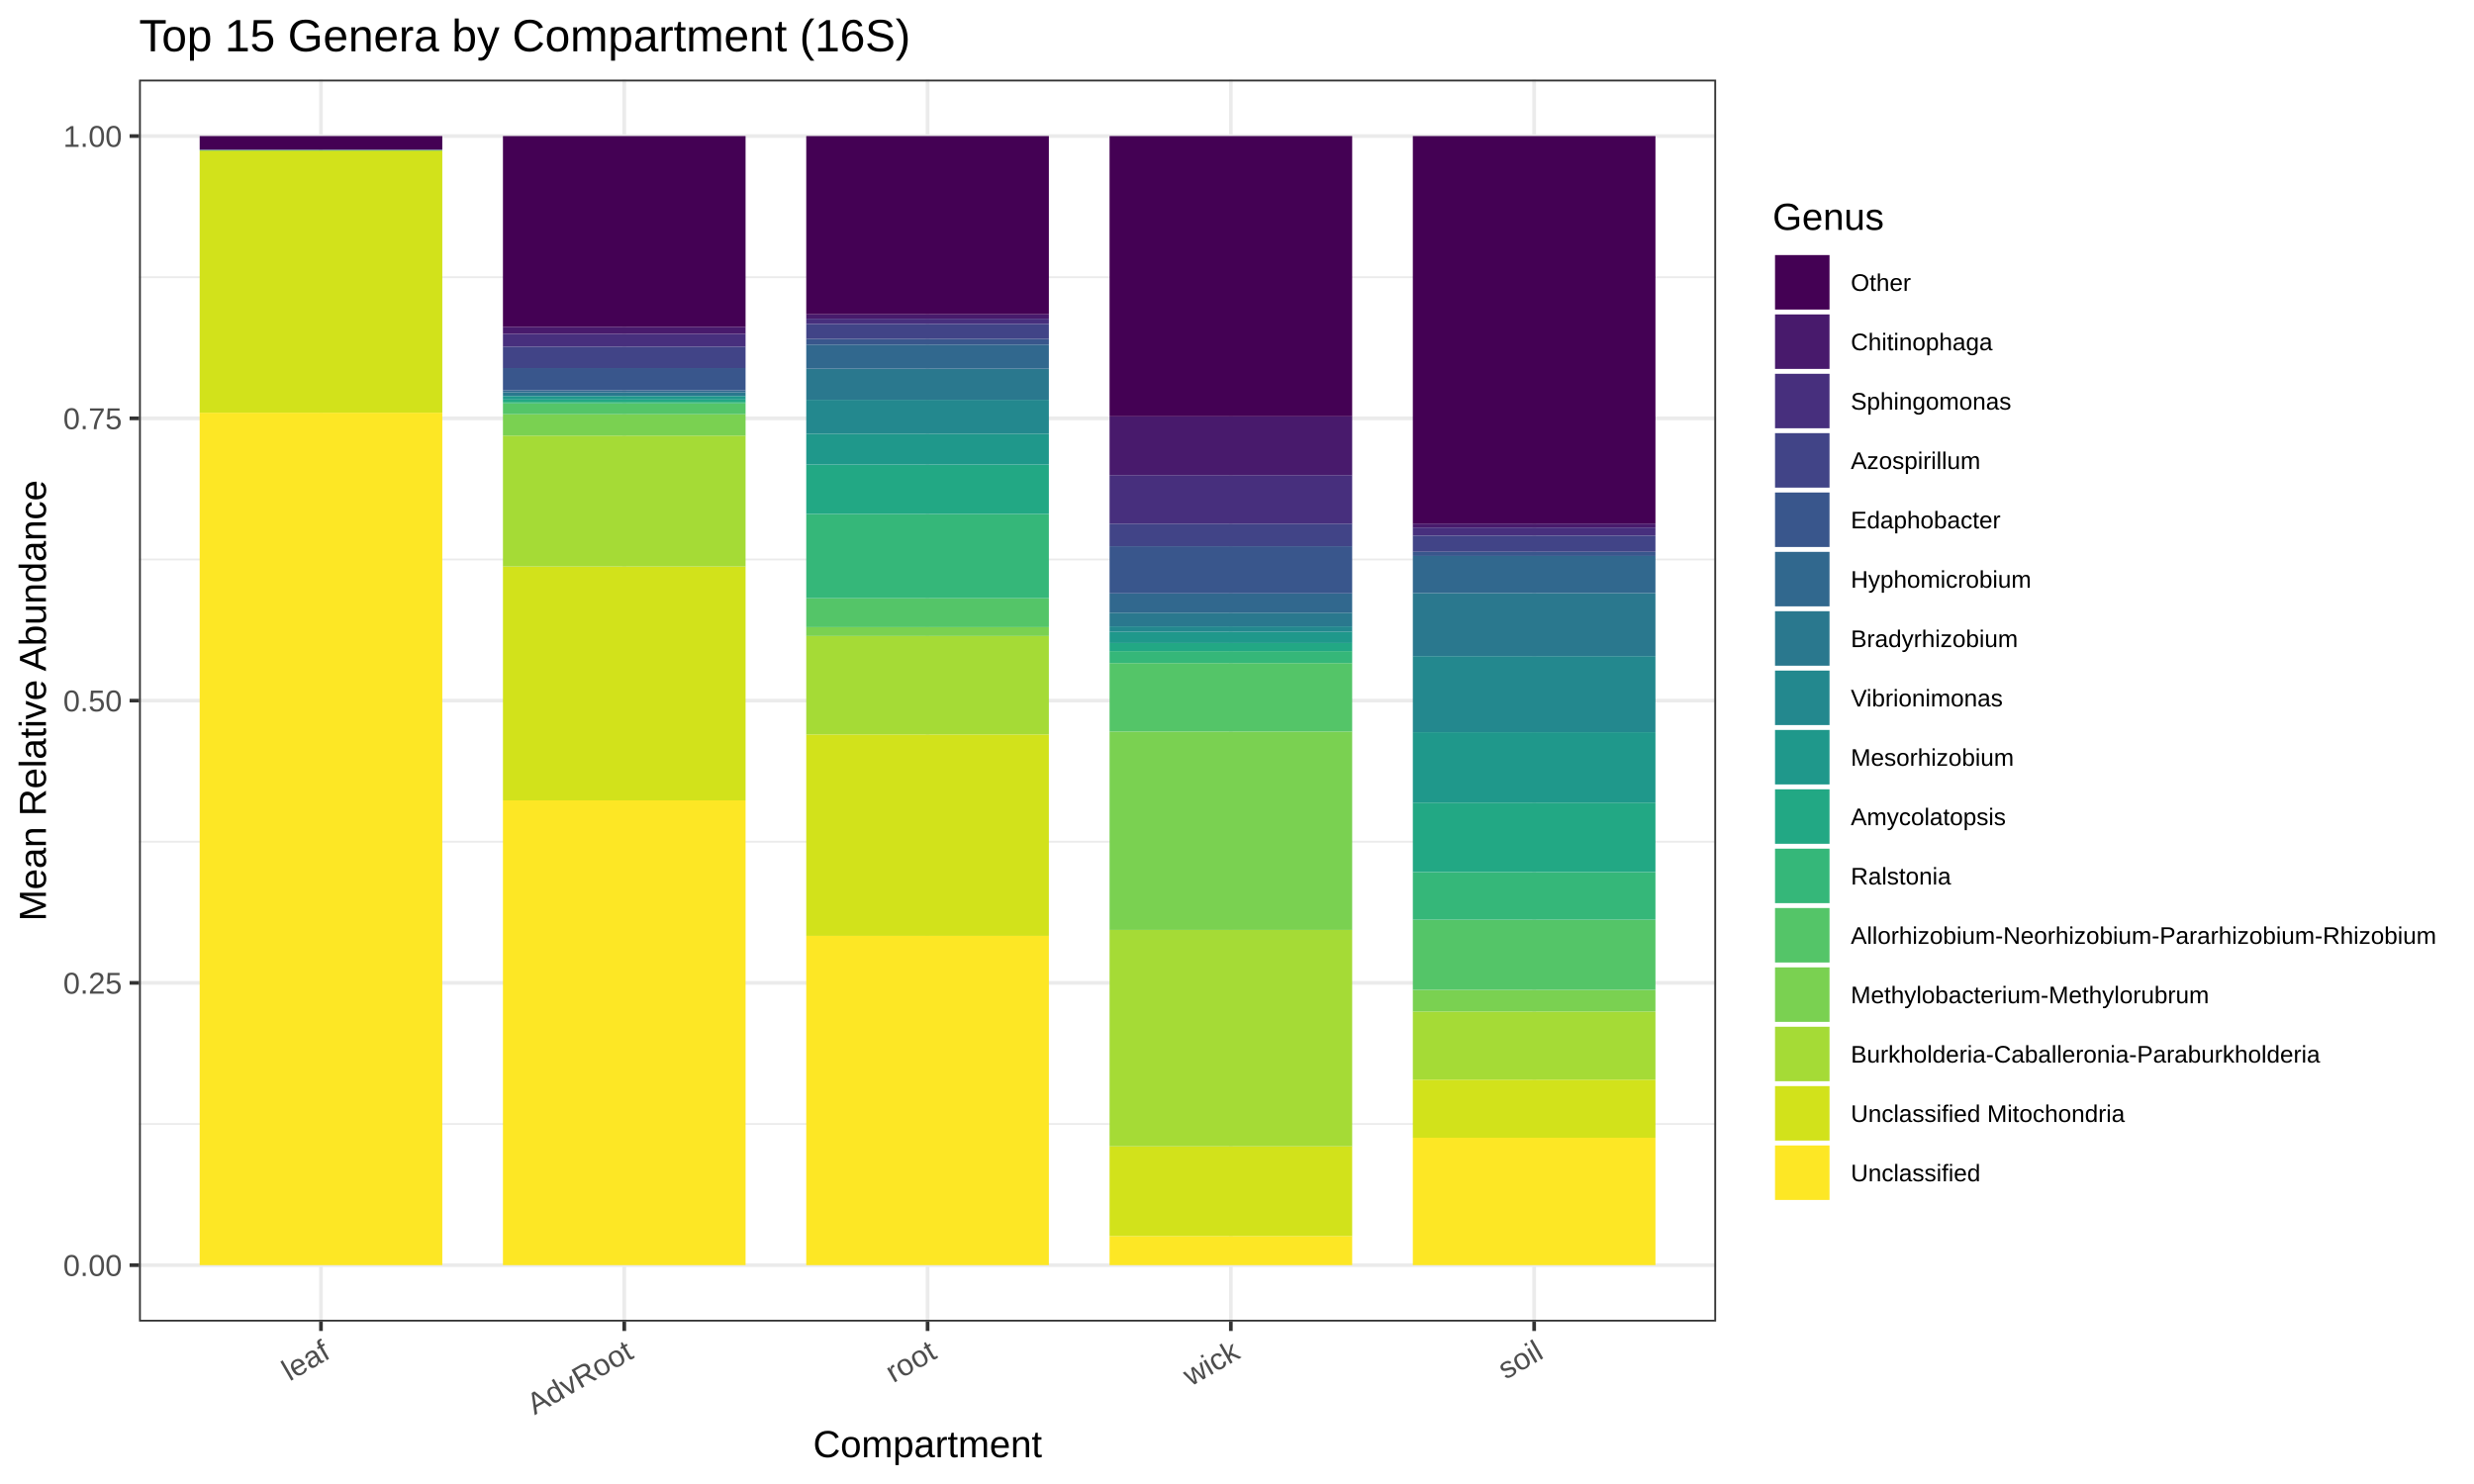
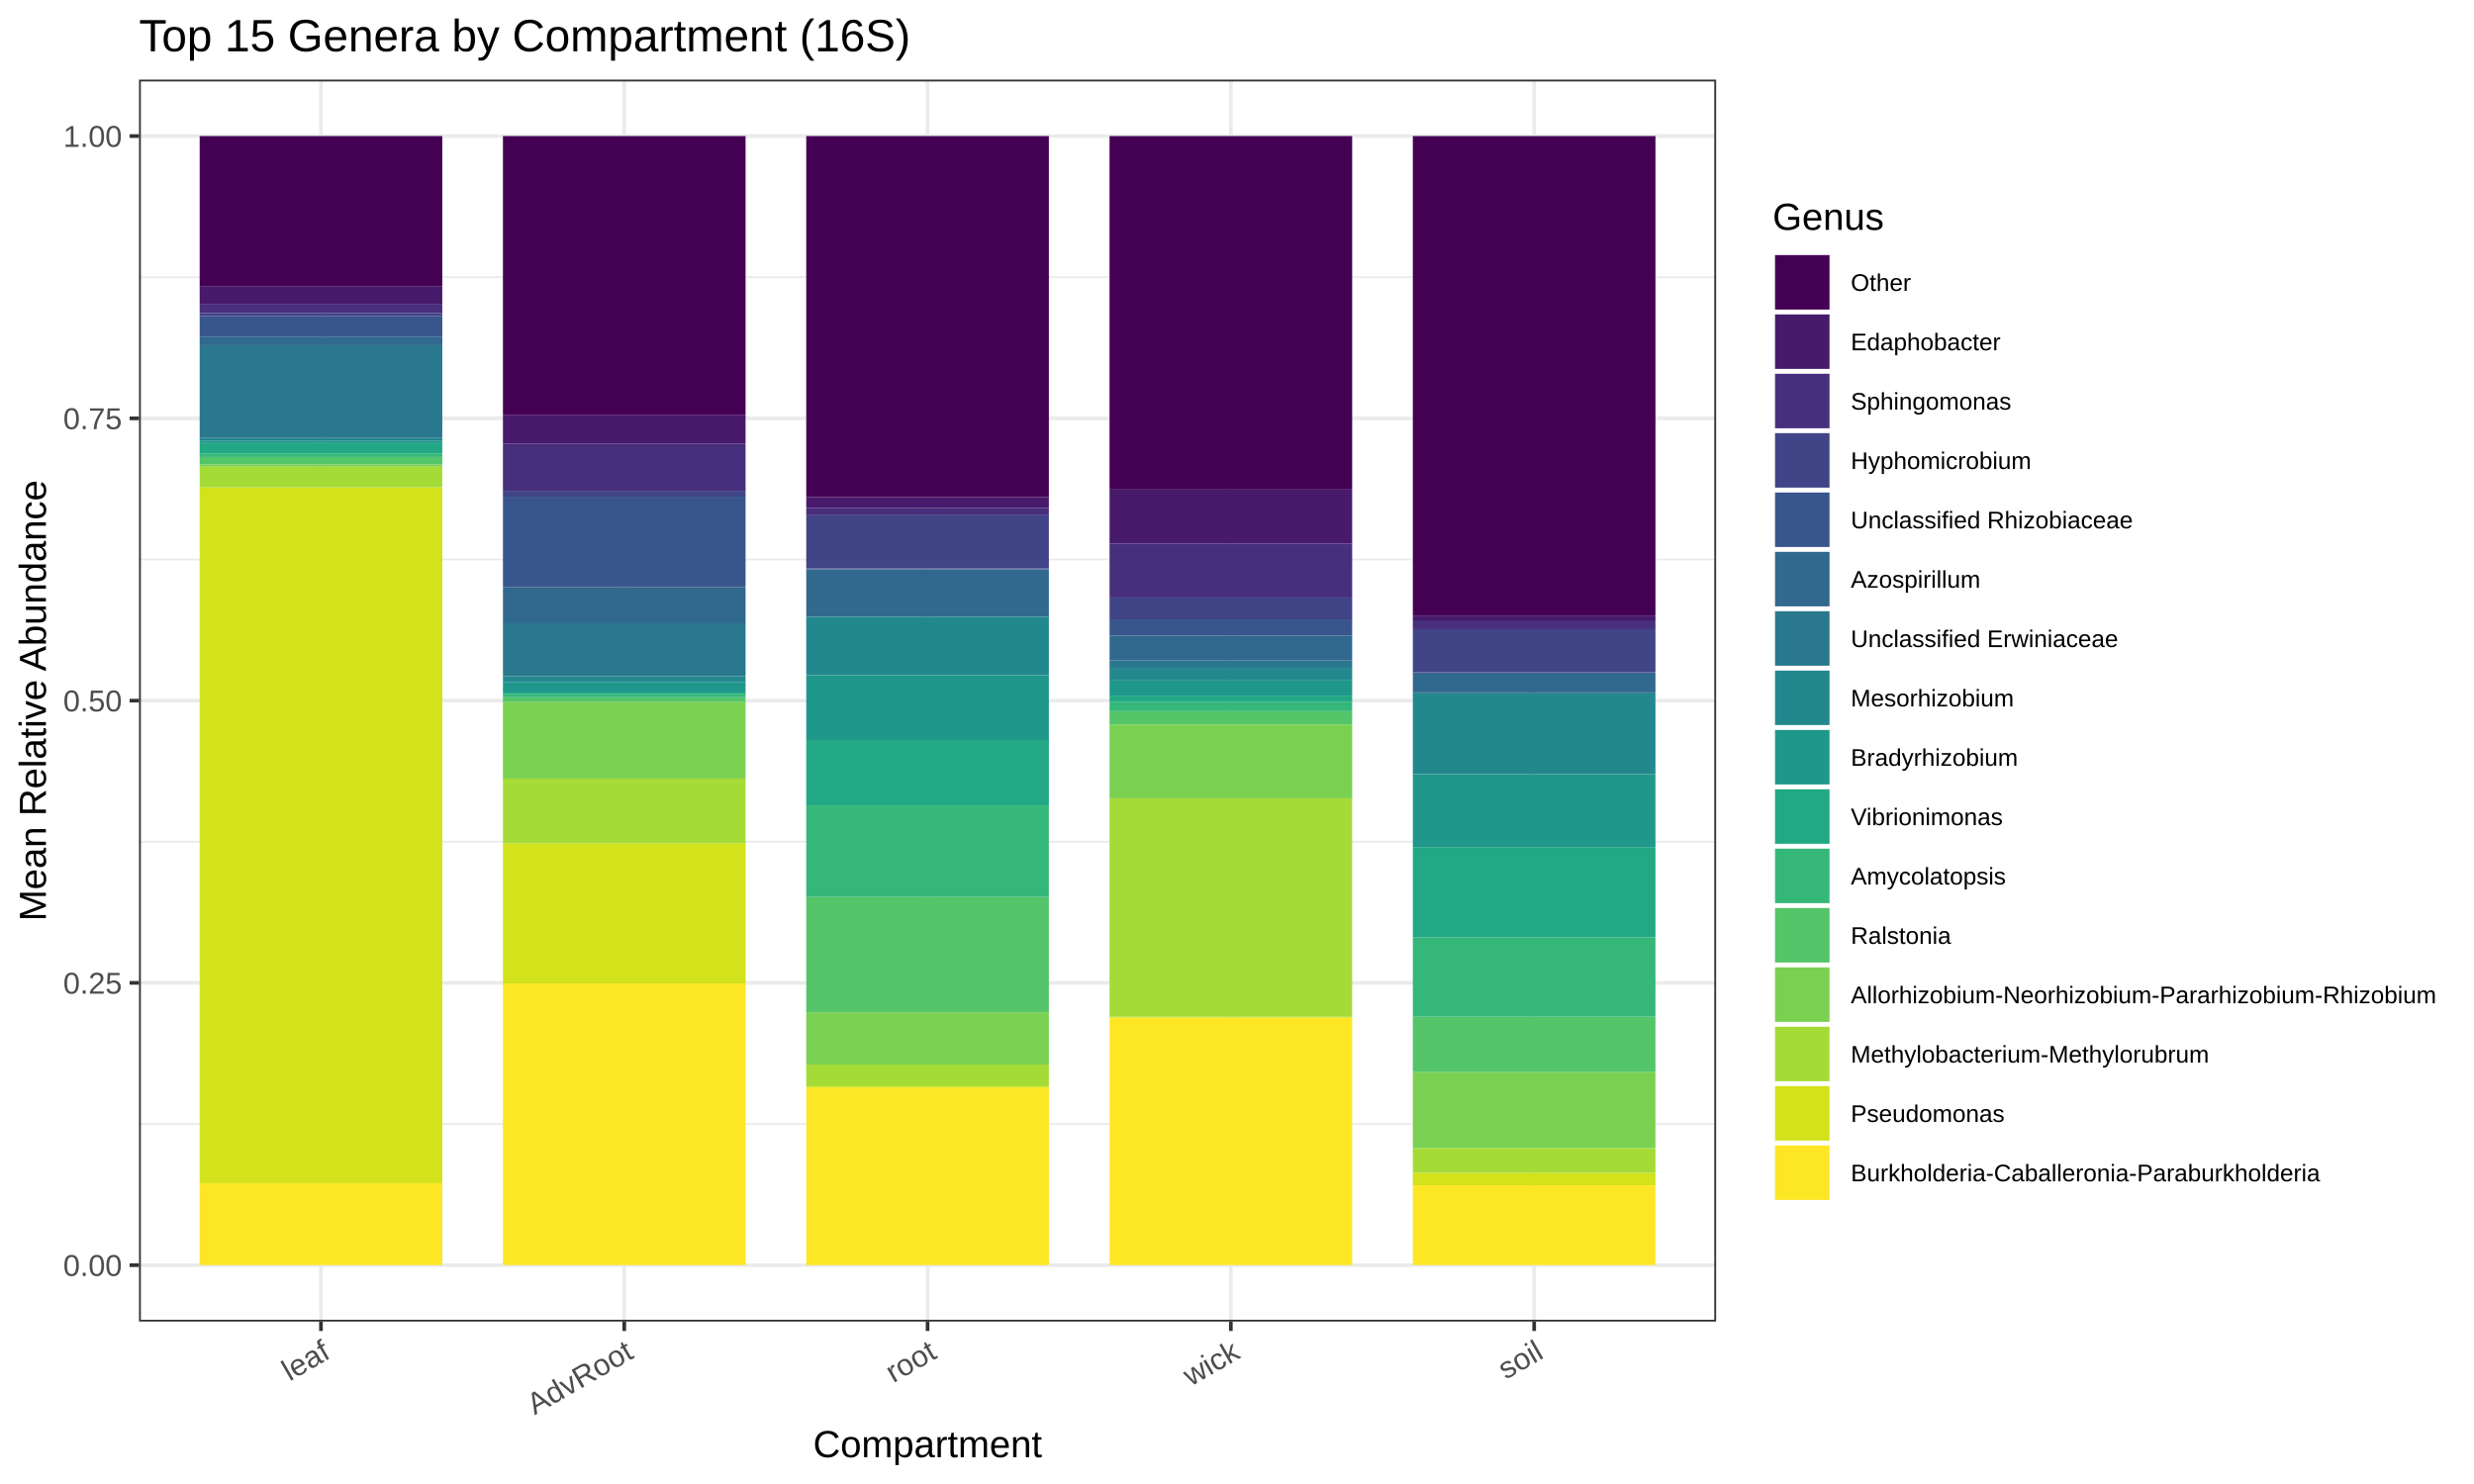
<svg xmlns="http://www.w3.org/2000/svg" width="720.00pt" height="432.00pt" viewBox="0 0 720.00 432.00">
  <g class="svglite">
    <defs>
      <style type="text/css">
    .svglite line, .svglite polyline, .svglite polygon, .svglite path, .svglite rect, .svglite circle {
      fill: none;
      stroke: #000000;
      stroke-linecap: round;
      stroke-linejoin: round;
      stroke-miterlimit: 10.00;
    }
    .svglite text {
      white-space: pre;
    }
    .svglite g.glyphgroup path {
      fill: inherit;
      stroke: none;
    }
  </style>
    </defs>
    <rect width="100%" height="100%" style="stroke: none; fill: #FFFFFF;" />
    <defs>
      <clipPath id="cpMC4wMHw3MjAuMDB8MC4wMHw0MzIuMDA=">
        <rect x="0.00" y="0.00" width="720.00" height="432.00" />
      </clipPath>
    </defs>
    <g clip-path="url(#cpMC4wMHw3MjAuMDB8MC4wMHw0MzIuMDA=)">
      <rect x="0.00" y="0" width="720.00" height="432.00" style="stroke-width: 1.07; stroke: #FFFFFF; fill: #FFFFFF;" />
    </g>
    <defs>
      <clipPath id="cpNDAuNDZ8NDk5LjQ0fDIzLjE4fDM4NC43Mg==">
        <rect x="40.46" y="23.18" width="458.98" height="361.54" />
      </clipPath>
    </defs>
    <g clip-path="url(#cpNDAuNDZ8NDk5LjQ0fDIzLjE4fDM4NC43Mg==)">
      <rect x="40.46" y="23.18" width="458.98" height="361.54" style="stroke-width: 1.07; stroke: none; fill: #FFFFFF;" />
      <polyline points="40.46,327.20 499.44,327.20 " style="stroke-width: 0.53; stroke: #EBEBEB; stroke-linecap: butt;" />
      <polyline points="40.46,245.03 499.44,245.03 " style="stroke-width: 0.53; stroke: #EBEBEB; stroke-linecap: butt;" />
      <polyline points="40.46,162.86 499.44,162.86 " style="stroke-width: 0.53; stroke: #EBEBEB; stroke-linecap: butt;" />
      <polyline points="40.46,80.70 499.44,80.70 " style="stroke-width: 0.53; stroke: #EBEBEB; stroke-linecap: butt;" />
      <polyline points="40.46,368.29 499.44,368.29 " style="stroke-width: 1.07; stroke: #EBEBEB; stroke-linecap: butt;" />
      <polyline points="40.46,286.12 499.44,286.12 " style="stroke-width: 1.07; stroke: #EBEBEB; stroke-linecap: butt;" />
      <polyline points="40.46,203.95 499.44,203.95 " style="stroke-width: 1.07; stroke: #EBEBEB; stroke-linecap: butt;" />
      <polyline points="40.46,121.78 499.44,121.78 " style="stroke-width: 1.07; stroke: #EBEBEB; stroke-linecap: butt;" />
      <polyline points="40.46,39.61 499.44,39.61 " style="stroke-width: 1.07; stroke: #EBEBEB; stroke-linecap: butt;" />
      <polyline points="93.41,384.72 93.41,23.18 " style="stroke-width: 1.07; stroke: #EBEBEB; stroke-linecap: butt;" />
      <polyline points="181.68,384.72 181.68,23.18 " style="stroke-width: 1.07; stroke: #EBEBEB; stroke-linecap: butt;" />
      <polyline points="269.95,384.72 269.95,23.18 " style="stroke-width: 1.07; stroke: #EBEBEB; stroke-linecap: butt;" />
      <polyline points="358.21,384.72 358.21,23.18 " style="stroke-width: 1.07; stroke: #EBEBEB; stroke-linecap: butt;" />
      <polyline points="446.48,384.72 446.48,23.18 " style="stroke-width: 1.07; stroke: #EBEBEB; stroke-linecap: butt;" />
-       <rect x="58.11" y="120.13" width="70.61" height="248.16" style="stroke-width: 1.07; stroke: none; stroke-linecap: butt; stroke-linejoin: miter; fill: #FDE725;" />
-       <rect x="146.37" y="232.99" width="70.61" height="135.30" style="stroke-width: 1.07; stroke: none; stroke-linecap: butt; stroke-linejoin: miter; fill: #FDE725;" />
-       <rect x="234.64" y="272.43" width="70.61" height="95.86" style="stroke-width: 1.07; stroke: none; stroke-linecap: butt; stroke-linejoin: miter; fill: #FDE725;" />
-       <rect x="322.91" y="359.82" width="70.61" height="8.47" style="stroke-width: 1.07; stroke: none; stroke-linecap: butt; stroke-linejoin: miter; fill: #FDE725;" />
-       <rect x="411.17" y="331.20" width="70.61" height="37.09" style="stroke-width: 1.07; stroke: none; stroke-linecap: butt; stroke-linejoin: miter; fill: #FDE725;" />
-       <rect x="58.11" y="44.05" width="70.61" height="76.08" style="stroke-width: 1.07; stroke: none; stroke-linecap: butt; stroke-linejoin: miter; fill: #D2E21B;" />
-       <rect x="146.37" y="164.93" width="70.61" height="68.06" style="stroke-width: 1.07; stroke: none; stroke-linecap: butt; stroke-linejoin: miter; fill: #D2E21B;" />
-       <rect x="234.64" y="213.81" width="70.61" height="58.62" style="stroke-width: 1.07; stroke: none; stroke-linecap: butt; stroke-linejoin: miter; fill: #D2E21B;" />
-       <rect x="322.91" y="333.70" width="70.61" height="26.12" style="stroke-width: 1.07; stroke: none; stroke-linecap: butt; stroke-linejoin: miter; fill: #D2E21B;" />
-       <rect x="411.17" y="314.29" width="70.61" height="16.91" style="stroke-width: 1.07; stroke: none; stroke-linecap: butt; stroke-linejoin: miter; fill: #D2E21B;" />
-       <rect x="58.11" y="43.77" width="70.61" height="0.28" style="stroke-width: 1.07; stroke: none; stroke-linecap: butt; stroke-linejoin: miter; fill: #A5DB36;" />
-       <rect x="146.37" y="126.81" width="70.61" height="38.11" style="stroke-width: 1.07; stroke: none; stroke-linecap: butt; stroke-linejoin: miter; fill: #A5DB36;" />
-       <rect x="234.64" y="185.15" width="70.61" height="28.66" style="stroke-width: 1.07; stroke: none; stroke-linecap: butt; stroke-linejoin: miter; fill: #A5DB36;" />
-       <rect x="322.91" y="270.69" width="70.61" height="63.01" style="stroke-width: 1.07; stroke: none; stroke-linecap: butt; stroke-linejoin: miter; fill: #A5DB36;" />
-       <rect x="411.17" y="294.45" width="70.61" height="19.84" style="stroke-width: 1.07; stroke: none; stroke-linecap: butt; stroke-linejoin: miter; fill: #A5DB36;" />
-       <rect x="58.11" y="43.72" width="70.61" height="0.055" style="stroke-width: 1.07; stroke: none; stroke-linecap: butt; stroke-linejoin: miter; fill: #7AD151;" />
-       <rect x="146.37" y="120.58" width="70.61" height="6.24" style="stroke-width: 1.07; stroke: none; stroke-linecap: butt; stroke-linejoin: miter; fill: #7AD151;" />
-       <rect x="234.64" y="182.56" width="70.61" height="2.58" style="stroke-width: 1.07; stroke: none; stroke-linecap: butt; stroke-linejoin: miter; fill: #7AD151;" />
-       <rect x="322.91" y="212.95" width="70.61" height="57.75" style="stroke-width: 1.07; stroke: none; stroke-linecap: butt; stroke-linejoin: miter; fill: #7AD151;" />
-       <rect x="411.17" y="288.14" width="70.61" height="6.31" style="stroke-width: 1.07; stroke: none; stroke-linecap: butt; stroke-linejoin: miter; fill: #7AD151;" />
-       <rect x="58.11" y="43.71" width="70.61" height="0.001" style="stroke-width: 1.07; stroke: none; stroke-linecap: butt; stroke-linejoin: miter; fill: #54C568;" />
-       <rect x="146.37" y="117.44" width="70.61" height="3.14" style="stroke-width: 1.07; stroke: none; stroke-linecap: butt; stroke-linejoin: miter; fill: #54C568;" />
-       <rect x="234.64" y="174.14" width="70.61" height="8.42" style="stroke-width: 1.07; stroke: none; stroke-linecap: butt; stroke-linejoin: miter; fill: #54C568;" />
-       <rect x="322.91" y="193.03" width="70.61" height="19.92" style="stroke-width: 1.07; stroke: none; stroke-linecap: butt; stroke-linejoin: miter; fill: #54C568;" />
-       <rect x="411.17" y="267.73" width="70.61" height="20.41" style="stroke-width: 1.07; stroke: none; stroke-linecap: butt; stroke-linejoin: miter; fill: #54C568;" />
-       <rect x="58.11" y="43.71" width="70.61" height="0.009" style="stroke-width: 1.07; stroke: none; stroke-linecap: butt; stroke-linejoin: miter; fill: #35B779;" />
-       <rect x="146.37" y="116.96" width="70.61" height="0.47" style="stroke-width: 1.07; stroke: none; stroke-linecap: butt; stroke-linejoin: miter; fill: #35B779;" />
-       <rect x="234.64" y="149.61" width="70.61" height="24.53" style="stroke-width: 1.07; stroke: none; stroke-linecap: butt; stroke-linejoin: miter; fill: #35B779;" />
-       <rect x="322.91" y="189.54" width="70.61" height="3.49" style="stroke-width: 1.07; stroke: none; stroke-linecap: butt; stroke-linejoin: miter; fill: #35B779;" />
-       <rect x="411.17" y="253.88" width="70.61" height="13.85" style="stroke-width: 1.07; stroke: none; stroke-linecap: butt; stroke-linejoin: miter; fill: #35B779;" />
-       <rect x="58.11" y="43.70" width="70.61" height="0.004" style="stroke-width: 1.07; stroke: none; stroke-linecap: butt; stroke-linejoin: miter; fill: #22A884;" />
-       <rect x="146.37" y="116.30" width="70.61" height="0.67" style="stroke-width: 1.07; stroke: none; stroke-linecap: butt; stroke-linejoin: miter; fill: #22A884;" />
-       <rect x="234.64" y="135.23" width="70.61" height="14.38" style="stroke-width: 1.07; stroke: none; stroke-linecap: butt; stroke-linejoin: miter; fill: #22A884;" />
-       <rect x="322.91" y="187.18" width="70.61" height="2.36" style="stroke-width: 1.07; stroke: none; stroke-linecap: butt; stroke-linejoin: miter; fill: #22A884;" />
-       <rect x="411.17" y="233.64" width="70.61" height="20.23" style="stroke-width: 1.07; stroke: none; stroke-linecap: butt; stroke-linejoin: miter; fill: #22A884;" />
-       <rect x="58.11" y="43.70" width="70.61" height="0.005" style="stroke-width: 1.07; stroke: none; stroke-linecap: butt; stroke-linejoin: miter; fill: #1F988B;" />
-       <rect x="146.37" y="115.29" width="70.61" height="1.01" style="stroke-width: 1.07; stroke: none; stroke-linecap: butt; stroke-linejoin: miter; fill: #1F988B;" />
-       <rect x="234.64" y="126.25" width="70.61" height="8.98" style="stroke-width: 1.07; stroke: none; stroke-linecap: butt; stroke-linejoin: miter; fill: #1F988B;" />
-       <rect x="322.91" y="183.90" width="70.61" height="3.28" style="stroke-width: 1.07; stroke: none; stroke-linecap: butt; stroke-linejoin: miter; fill: #1F988B;" />
-       <rect x="411.17" y="213.14" width="70.61" height="20.51" style="stroke-width: 1.07; stroke: none; stroke-linecap: butt; stroke-linejoin: miter; fill: #1F988B;" />
-       <rect x="58.11" y="43.68" width="70.61" height="0.011" style="stroke-width: 1.07; stroke: none; stroke-linecap: butt; stroke-linejoin: miter; fill: #23888E;" />
-       <rect x="146.37" y="115.21" width="70.61" height="0.078" style="stroke-width: 1.07; stroke: none; stroke-linecap: butt; stroke-linejoin: miter; fill: #23888E;" />
-       <rect x="234.64" y="116.38" width="70.61" height="9.87" style="stroke-width: 1.07; stroke: none; stroke-linecap: butt; stroke-linejoin: miter; fill: #23888E;" />
-       <rect x="322.91" y="182.33" width="70.61" height="1.58" style="stroke-width: 1.07; stroke: none; stroke-linecap: butt; stroke-linejoin: miter; fill: #23888E;" />
-       <rect x="411.17" y="191.00" width="70.61" height="22.14" style="stroke-width: 1.07; stroke: none; stroke-linecap: butt; stroke-linejoin: miter; fill: #23888E;" />
-       <rect x="58.11" y="43.68" width="70.61" height="0.004" style="stroke-width: 1.07; stroke: none; stroke-linecap: butt; stroke-linejoin: miter; fill: #2A788E;" />
-       <rect x="146.37" y="114.21" width="70.61" height="1.00" style="stroke-width: 1.07; stroke: none; stroke-linecap: butt; stroke-linejoin: miter; fill: #2A788E;" />
-       <rect x="234.64" y="107.35" width="70.61" height="9.03" style="stroke-width: 1.07; stroke: none; stroke-linecap: butt; stroke-linejoin: miter; fill: #2A788E;" />
-       <rect x="322.91" y="178.37" width="70.61" height="3.95" style="stroke-width: 1.07; stroke: none; stroke-linecap: butt; stroke-linejoin: miter; fill: #2A788E;" />
-       <rect x="411.17" y="172.66" width="70.61" height="18.34" style="stroke-width: 1.07; stroke: none; stroke-linecap: butt; stroke-linejoin: miter; fill: #2A788E;" />
-       <rect x="58.11" y="43.68" width="70.61" height="0.005" style="stroke-width: 1.07; stroke: none; stroke-linecap: butt; stroke-linejoin: miter; fill: #31688E;" />
-       <rect x="146.37" y="113.61" width="70.61" height="0.60" style="stroke-width: 1.07; stroke: none; stroke-linecap: butt; stroke-linejoin: miter; fill: #31688E;" />
-       <rect x="234.64" y="100.31" width="70.61" height="7.03" style="stroke-width: 1.07; stroke: none; stroke-linecap: butt; stroke-linejoin: miter; fill: #31688E;" />
-       <rect x="322.91" y="172.73" width="70.61" height="5.65" style="stroke-width: 1.07; stroke: none; stroke-linecap: butt; stroke-linejoin: miter; fill: #31688E;" />
-       <rect x="411.17" y="161.84" width="70.61" height="10.82" style="stroke-width: 1.07; stroke: none; stroke-linecap: butt; stroke-linejoin: miter; fill: #31688E;" />
-       <rect x="58.11" y="43.61" width="70.61" height="0.064" style="stroke-width: 1.07; stroke: none; stroke-linecap: butt; stroke-linejoin: miter; fill: #39568C;" />
-       <rect x="146.37" y="107.14" width="70.61" height="6.47" style="stroke-width: 1.07; stroke: none; stroke-linecap: butt; stroke-linejoin: miter; fill: #39568C;" />
-       <rect x="234.64" y="98.62" width="70.61" height="1.69" style="stroke-width: 1.07; stroke: none; stroke-linecap: butt; stroke-linejoin: miter; fill: #39568C;" />
-       <rect x="322.91" y="159.00" width="70.61" height="13.73" style="stroke-width: 1.07; stroke: none; stroke-linecap: butt; stroke-linejoin: miter; fill: #39568C;" />
-       <rect x="411.17" y="160.63" width="70.61" height="1.21" style="stroke-width: 1.07; stroke: none; stroke-linecap: butt; stroke-linejoin: miter; fill: #39568C;" />
-       <rect x="58.11" y="43.58" width="70.61" height="0.030" style="stroke-width: 1.07; stroke: none; stroke-linecap: butt; stroke-linejoin: miter; fill: #414487;" />
-       <rect x="146.37" y="100.91" width="70.61" height="6.24" style="stroke-width: 1.07; stroke: none; stroke-linecap: butt; stroke-linejoin: miter; fill: #414487;" />
-       <rect x="234.64" y="94.29" width="70.61" height="4.34" style="stroke-width: 1.07; stroke: none; stroke-linecap: butt; stroke-linejoin: miter; fill: #414487;" />
-       <rect x="322.91" y="152.45" width="70.61" height="6.55" style="stroke-width: 1.07; stroke: none; stroke-linecap: butt; stroke-linejoin: miter; fill: #414487;" />
-       <rect x="411.17" y="155.90" width="70.61" height="4.73" style="stroke-width: 1.07; stroke: none; stroke-linecap: butt; stroke-linejoin: miter; fill: #414487;" />
-       <rect x="58.11" y="43.57" width="70.61" height="0.016" style="stroke-width: 1.07; stroke: none; stroke-linecap: butt; stroke-linejoin: miter; fill: #472F7D;" />
-       <rect x="146.37" y="97.20" width="70.61" height="3.71" style="stroke-width: 1.07; stroke: none; stroke-linecap: butt; stroke-linejoin: miter; fill: #472F7D;" />
-       <rect x="234.64" y="92.77" width="70.61" height="1.52" style="stroke-width: 1.07; stroke: none; stroke-linecap: butt; stroke-linejoin: miter; fill: #472F7D;" />
-       <rect x="322.91" y="138.31" width="70.61" height="14.15" style="stroke-width: 1.07; stroke: none; stroke-linecap: butt; stroke-linejoin: miter; fill: #472F7D;" />
-       <rect x="411.17" y="153.56" width="70.61" height="2.33" style="stroke-width: 1.07; stroke: none; stroke-linecap: butt; stroke-linejoin: miter; fill: #472F7D;" />
-       <rect x="58.11" y="43.57" width="70.61" height="0.001" style="stroke-width: 1.07; stroke: none; stroke-linecap: butt; stroke-linejoin: miter; fill: #481A6C;" />
-       <rect x="146.37" y="95.14" width="70.61" height="2.06" style="stroke-width: 1.07; stroke: none; stroke-linecap: butt; stroke-linejoin: miter; fill: #481A6C;" />
-       <rect x="234.64" y="91.49" width="70.61" height="1.28" style="stroke-width: 1.07; stroke: none; stroke-linecap: butt; stroke-linejoin: miter; fill: #481A6C;" />
-       <rect x="322.91" y="121.21" width="70.61" height="17.10" style="stroke-width: 1.07; stroke: none; stroke-linecap: butt; stroke-linejoin: miter; fill: #481A6C;" />
-       <rect x="411.17" y="152.41" width="70.61" height="1.15" style="stroke-width: 1.07; stroke: none; stroke-linecap: butt; stroke-linejoin: miter; fill: #481A6C;" />
-       <rect x="58.11" y="39.61" width="70.61" height="3.95" style="stroke-width: 1.07; stroke: none; stroke-linecap: butt; stroke-linejoin: miter; fill: #440154;" />
-       <rect x="146.37" y="39.61" width="70.61" height="55.53" style="stroke-width: 1.07; stroke: none; stroke-linecap: butt; stroke-linejoin: miter; fill: #440154;" />
-       <rect x="234.64" y="39.61" width="70.61" height="51.88" style="stroke-width: 1.07; stroke: none; stroke-linecap: butt; stroke-linejoin: miter; fill: #440154;" />
-       <rect x="322.91" y="39.61" width="70.61" height="81.59" style="stroke-width: 1.07; stroke: none; stroke-linecap: butt; stroke-linejoin: miter; fill: #440154;" />
-       <rect x="411.17" y="39.61" width="70.61" height="112.80" style="stroke-width: 1.07; stroke: none; stroke-linecap: butt; stroke-linejoin: miter; fill: #440154;" />
+       <rect x="58.11" y="344.43" width="70.61" height="23.86" style="stroke-width: 1.07; stroke: none; stroke-linecap: butt; stroke-linejoin: miter; fill: #FDE725;" />
+       <rect x="146.37" y="286.29" width="70.61" height="81.99" style="stroke-width: 1.07; stroke: none; stroke-linecap: butt; stroke-linejoin: miter; fill: #FDE725;" />
+       <rect x="234.64" y="316.58" width="70.61" height="51.71" style="stroke-width: 1.07; stroke: none; stroke-linecap: butt; stroke-linejoin: miter; fill: #FDE725;" />
+       <rect x="322.91" y="296.26" width="70.61" height="72.03" style="stroke-width: 1.07; stroke: none; stroke-linecap: butt; stroke-linejoin: miter; fill: #FDE725;" />
+       <rect x="411.17" y="345.04" width="70.61" height="23.25" style="stroke-width: 1.07; stroke: none; stroke-linecap: butt; stroke-linejoin: miter; fill: #FDE725;" />
+       <rect x="58.11" y="141.86" width="70.61" height="202.57" style="stroke-width: 1.07; stroke: none; stroke-linecap: butt; stroke-linejoin: miter; fill: #D2E21B;" />
+       <rect x="146.37" y="245.50" width="70.61" height="40.79" style="stroke-width: 1.07; stroke: none; stroke-linecap: butt; stroke-linejoin: miter; fill: #D2E21B;" />
+       <rect x="234.64" y="316.20" width="70.61" height="0.38" style="stroke-width: 1.07; stroke: none; stroke-linecap: butt; stroke-linejoin: miter; fill: #D2E21B;" />
+       <rect x="322.91" y="295.98" width="70.61" height="0.28" style="stroke-width: 1.07; stroke: none; stroke-linecap: butt; stroke-linejoin: miter; fill: #D2E21B;" />
+       <rect x="411.17" y="341.41" width="70.61" height="3.63" style="stroke-width: 1.07; stroke: none; stroke-linecap: butt; stroke-linejoin: miter; fill: #D2E21B;" />
+       <rect x="58.11" y="135.85" width="70.61" height="6.01" style="stroke-width: 1.07; stroke: none; stroke-linecap: butt; stroke-linejoin: miter; fill: #A5DB36;" />
+       <rect x="146.37" y="226.64" width="70.61" height="18.86" style="stroke-width: 1.07; stroke: none; stroke-linecap: butt; stroke-linejoin: miter; fill: #A5DB36;" />
+       <rect x="234.64" y="309.90" width="70.61" height="6.30" style="stroke-width: 1.07; stroke: none; stroke-linecap: butt; stroke-linejoin: miter; fill: #A5DB36;" />
+       <rect x="322.91" y="232.37" width="70.61" height="63.61" style="stroke-width: 1.07; stroke: none; stroke-linecap: butt; stroke-linejoin: miter; fill: #A5DB36;" />
+       <rect x="411.17" y="334.20" width="70.61" height="7.21" style="stroke-width: 1.07; stroke: none; stroke-linecap: butt; stroke-linejoin: miter; fill: #A5DB36;" />
+       <rect x="58.11" y="135.18" width="70.61" height="0.67" style="stroke-width: 1.07; stroke: none; stroke-linecap: butt; stroke-linejoin: miter; fill: #7AD151;" />
+       <rect x="146.37" y="204.29" width="70.61" height="22.35" style="stroke-width: 1.07; stroke: none; stroke-linecap: butt; stroke-linejoin: miter; fill: #7AD151;" />
+       <rect x="234.64" y="294.68" width="70.61" height="15.22" style="stroke-width: 1.07; stroke: none; stroke-linecap: butt; stroke-linejoin: miter; fill: #7AD151;" />
+       <rect x="322.91" y="210.89" width="70.61" height="21.49" style="stroke-width: 1.07; stroke: none; stroke-linecap: butt; stroke-linejoin: miter; fill: #7AD151;" />
+       <rect x="411.17" y="312.09" width="70.61" height="22.11" style="stroke-width: 1.07; stroke: none; stroke-linecap: butt; stroke-linejoin: miter; fill: #7AD151;" />
+       <rect x="58.11" y="133.03" width="70.61" height="2.14" style="stroke-width: 1.07; stroke: none; stroke-linecap: butt; stroke-linejoin: miter; fill: #54C568;" />
+       <rect x="146.37" y="202.97" width="70.61" height="1.32" style="stroke-width: 1.07; stroke: none; stroke-linecap: butt; stroke-linejoin: miter; fill: #54C568;" />
+       <rect x="234.64" y="261.10" width="70.61" height="33.58" style="stroke-width: 1.07; stroke: none; stroke-linecap: butt; stroke-linejoin: miter; fill: #54C568;" />
+       <rect x="322.91" y="207.02" width="70.61" height="3.86" style="stroke-width: 1.07; stroke: none; stroke-linecap: butt; stroke-linejoin: miter; fill: #54C568;" />
+       <rect x="411.17" y="295.96" width="70.61" height="16.13" style="stroke-width: 1.07; stroke: none; stroke-linecap: butt; stroke-linejoin: miter; fill: #54C568;" />
+       <rect x="58.11" y="131.99" width="70.61" height="1.04" style="stroke-width: 1.07; stroke: none; stroke-linecap: butt; stroke-linejoin: miter; fill: #35B779;" />
+       <rect x="146.37" y="201.96" width="70.61" height="1.01" style="stroke-width: 1.07; stroke: none; stroke-linecap: butt; stroke-linejoin: miter; fill: #35B779;" />
+       <rect x="234.64" y="234.46" width="70.61" height="26.65" style="stroke-width: 1.07; stroke: none; stroke-linecap: butt; stroke-linejoin: miter; fill: #35B779;" />
+       <rect x="322.91" y="204.31" width="70.61" height="2.71" style="stroke-width: 1.07; stroke: none; stroke-linecap: butt; stroke-linejoin: miter; fill: #35B779;" />
+       <rect x="411.17" y="272.92" width="70.61" height="23.04" style="stroke-width: 1.07; stroke: none; stroke-linecap: butt; stroke-linejoin: miter; fill: #35B779;" />
+       <rect x="58.11" y="128.98" width="70.61" height="3.02" style="stroke-width: 1.07; stroke: none; stroke-linecap: butt; stroke-linejoin: miter; fill: #22A884;" />
+       <rect x="146.37" y="201.59" width="70.61" height="0.38" style="stroke-width: 1.07; stroke: none; stroke-linecap: butt; stroke-linejoin: miter; fill: #22A884;" />
+       <rect x="234.64" y="215.41" width="70.61" height="19.04" style="stroke-width: 1.07; stroke: none; stroke-linecap: butt; stroke-linejoin: miter; fill: #22A884;" />
+       <rect x="322.91" y="202.50" width="70.61" height="1.82" style="stroke-width: 1.07; stroke: none; stroke-linecap: butt; stroke-linejoin: miter; fill: #22A884;" />
+       <rect x="411.17" y="246.59" width="70.61" height="26.32" style="stroke-width: 1.07; stroke: none; stroke-linecap: butt; stroke-linejoin: miter; fill: #22A884;" />
+       <rect x="58.11" y="128.23" width="70.61" height="0.75" style="stroke-width: 1.07; stroke: none; stroke-linecap: butt; stroke-linejoin: miter; fill: #1F988B;" />
+       <rect x="146.37" y="198.63" width="70.61" height="2.96" style="stroke-width: 1.07; stroke: none; stroke-linecap: butt; stroke-linejoin: miter; fill: #1F988B;" />
+       <rect x="234.64" y="196.53" width="70.61" height="18.89" style="stroke-width: 1.07; stroke: none; stroke-linecap: butt; stroke-linejoin: miter; fill: #1F988B;" />
+       <rect x="322.91" y="198.10" width="70.61" height="4.40" style="stroke-width: 1.07; stroke: none; stroke-linecap: butt; stroke-linejoin: miter; fill: #1F988B;" />
+       <rect x="411.17" y="225.34" width="70.61" height="21.25" style="stroke-width: 1.07; stroke: none; stroke-linecap: butt; stroke-linejoin: miter; fill: #1F988B;" />
+       <rect x="58.11" y="127.50" width="70.61" height="0.73" style="stroke-width: 1.07; stroke: none; stroke-linecap: butt; stroke-linejoin: miter; fill: #23888E;" />
+       <rect x="146.37" y="196.84" width="70.61" height="1.79" style="stroke-width: 1.07; stroke: none; stroke-linecap: butt; stroke-linejoin: miter; fill: #23888E;" />
+       <rect x="234.64" y="179.52" width="70.61" height="17.00" style="stroke-width: 1.07; stroke: none; stroke-linecap: butt; stroke-linejoin: miter; fill: #23888E;" />
+       <rect x="322.91" y="194.41" width="70.61" height="3.69" style="stroke-width: 1.07; stroke: none; stroke-linecap: butt; stroke-linejoin: miter; fill: #23888E;" />
+       <rect x="411.17" y="201.84" width="70.61" height="23.50" style="stroke-width: 1.07; stroke: none; stroke-linecap: butt; stroke-linejoin: miter; fill: #23888E;" />
+       <rect x="58.11" y="100.50" width="70.61" height="27.00" style="stroke-width: 1.07; stroke: none; stroke-linecap: butt; stroke-linejoin: miter; fill: #2A788E;" />
+       <rect x="146.37" y="181.44" width="70.61" height="15.40" style="stroke-width: 1.07; stroke: none; stroke-linecap: butt; stroke-linejoin: miter; fill: #2A788E;" />
+       <rect x="234.64" y="179.43" width="70.61" height="0.088" style="stroke-width: 1.07; stroke: none; stroke-linecap: butt; stroke-linejoin: miter; fill: #2A788E;" />
+       <rect x="322.91" y="192.28" width="70.61" height="2.14" style="stroke-width: 1.07; stroke: none; stroke-linecap: butt; stroke-linejoin: miter; fill: #2A788E;" />
+       <rect x="411.17" y="201.57" width="70.61" height="0.28" style="stroke-width: 1.07; stroke: none; stroke-linecap: butt; stroke-linejoin: miter; fill: #2A788E;" />
+       <rect x="58.11" y="97.99" width="70.61" height="2.51" style="stroke-width: 1.07; stroke: none; stroke-linecap: butt; stroke-linejoin: miter; fill: #31688E;" />
+       <rect x="146.37" y="170.95" width="70.61" height="10.49" style="stroke-width: 1.07; stroke: none; stroke-linecap: butt; stroke-linejoin: miter; fill: #31688E;" />
+       <rect x="234.64" y="165.77" width="70.61" height="13.67" style="stroke-width: 1.07; stroke: none; stroke-linecap: butt; stroke-linejoin: miter; fill: #31688E;" />
+       <rect x="322.91" y="184.99" width="70.61" height="7.29" style="stroke-width: 1.07; stroke: none; stroke-linecap: butt; stroke-linejoin: miter; fill: #31688E;" />
+       <rect x="411.17" y="196.10" width="70.61" height="5.47" style="stroke-width: 1.07; stroke: none; stroke-linecap: butt; stroke-linejoin: miter; fill: #31688E;" />
+       <rect x="58.11" y="92.05" width="70.61" height="5.94" style="stroke-width: 1.07; stroke: none; stroke-linecap: butt; stroke-linejoin: miter; fill: #39568C;" />
+       <rect x="146.37" y="144.58" width="70.61" height="26.37" style="stroke-width: 1.07; stroke: none; stroke-linecap: butt; stroke-linejoin: miter; fill: #39568C;" />
+       <rect x="234.64" y="165.41" width="70.61" height="0.35" style="stroke-width: 1.07; stroke: none; stroke-linecap: butt; stroke-linejoin: miter; fill: #39568C;" />
+       <rect x="322.91" y="180.29" width="70.61" height="4.70" style="stroke-width: 1.07; stroke: none; stroke-linecap: butt; stroke-linejoin: miter; fill: #39568C;" />
+       <rect x="411.17" y="195.67" width="70.61" height="0.43" style="stroke-width: 1.07; stroke: none; stroke-linecap: butt; stroke-linejoin: miter; fill: #39568C;" />
+       <rect x="58.11" y="91.16" width="70.61" height="0.90" style="stroke-width: 1.07; stroke: none; stroke-linecap: butt; stroke-linejoin: miter; fill: #414487;" />
+       <rect x="146.37" y="142.88" width="70.61" height="1.70" style="stroke-width: 1.07; stroke: none; stroke-linecap: butt; stroke-linejoin: miter; fill: #414487;" />
+       <rect x="234.64" y="149.98" width="70.61" height="15.43" style="stroke-width: 1.07; stroke: none; stroke-linecap: butt; stroke-linejoin: miter; fill: #414487;" />
+       <rect x="322.91" y="173.93" width="70.61" height="6.36" style="stroke-width: 1.07; stroke: none; stroke-linecap: butt; stroke-linejoin: miter; fill: #414487;" />
+       <rect x="411.17" y="183.16" width="70.61" height="12.51" style="stroke-width: 1.07; stroke: none; stroke-linecap: butt; stroke-linejoin: miter; fill: #414487;" />
+       <rect x="58.11" y="88.65" width="70.61" height="2.51" style="stroke-width: 1.07; stroke: none; stroke-linecap: butt; stroke-linejoin: miter; fill: #472F7D;" />
+       <rect x="146.37" y="129.13" width="70.61" height="13.75" style="stroke-width: 1.07; stroke: none; stroke-linecap: butt; stroke-linejoin: miter; fill: #472F7D;" />
+       <rect x="234.64" y="147.86" width="70.61" height="2.13" style="stroke-width: 1.07; stroke: none; stroke-linecap: butt; stroke-linejoin: miter; fill: #472F7D;" />
+       <rect x="322.91" y="158.21" width="70.61" height="15.72" style="stroke-width: 1.07; stroke: none; stroke-linecap: butt; stroke-linejoin: miter; fill: #472F7D;" />
+       <rect x="411.17" y="180.57" width="70.61" height="2.59" style="stroke-width: 1.07; stroke: none; stroke-linecap: butt; stroke-linejoin: miter; fill: #472F7D;" />
+       <rect x="58.11" y="83.28" width="70.61" height="5.37" style="stroke-width: 1.07; stroke: none; stroke-linecap: butt; stroke-linejoin: miter; fill: #481A6C;" />
+       <rect x="146.37" y="120.88" width="70.61" height="8.26" style="stroke-width: 1.07; stroke: none; stroke-linecap: butt; stroke-linejoin: miter; fill: #481A6C;" />
+       <rect x="234.64" y="144.71" width="70.61" height="3.15" style="stroke-width: 1.07; stroke: none; stroke-linecap: butt; stroke-linejoin: miter; fill: #481A6C;" />
+       <rect x="322.91" y="142.51" width="70.61" height="15.70" style="stroke-width: 1.07; stroke: none; stroke-linecap: butt; stroke-linejoin: miter; fill: #481A6C;" />
+       <rect x="411.17" y="179.18" width="70.61" height="1.40" style="stroke-width: 1.07; stroke: none; stroke-linecap: butt; stroke-linejoin: miter; fill: #481A6C;" />
+       <rect x="58.11" y="39.61" width="70.61" height="43.67" style="stroke-width: 1.07; stroke: none; stroke-linecap: butt; stroke-linejoin: miter; fill: #440154;" />
+       <rect x="146.37" y="39.61" width="70.61" height="81.27" style="stroke-width: 1.07; stroke: none; stroke-linecap: butt; stroke-linejoin: miter; fill: #440154;" />
+       <rect x="234.64" y="39.61" width="70.61" height="105.10" style="stroke-width: 1.07; stroke: none; stroke-linecap: butt; stroke-linejoin: miter; fill: #440154;" />
+       <rect x="322.91" y="39.61" width="70.61" height="102.90" style="stroke-width: 1.07; stroke: none; stroke-linecap: butt; stroke-linejoin: miter; fill: #440154;" />
+       <rect x="411.17" y="39.61" width="70.61" height="139.57" style="stroke-width: 1.07; stroke: none; stroke-linecap: butt; stroke-linejoin: miter; fill: #440154;" />
      <rect x="40.46" y="23.18" width="458.98" height="361.54" style="stroke-width: 1.07; stroke: #333333;" />
    </g>
    <g clip-path="url(#cpMC4wMHw3MjAuMDB8MC4wMHw0MzIuMDA=)">
      <text x="35.52" y="371.44" text-anchor="end" style="font-size: 8.80px;fill: #4D4D4D; font-family: &quot;Arial&quot;;" textLength="17.11px" lengthAdjust="spacingAndGlyphs">0.00</text>
      <text x="35.52" y="289.27" text-anchor="end" style="font-size: 8.80px;fill: #4D4D4D; font-family: &quot;Arial&quot;;" textLength="17.11px" lengthAdjust="spacingAndGlyphs">0.25</text>
      <text x="35.52" y="207.10" text-anchor="end" style="font-size: 8.80px;fill: #4D4D4D; font-family: &quot;Arial&quot;;" textLength="17.11px" lengthAdjust="spacingAndGlyphs">0.50</text>
      <text x="35.52" y="124.93" text-anchor="end" style="font-size: 8.80px;fill: #4D4D4D; font-family: &quot;Arial&quot;;" textLength="17.11px" lengthAdjust="spacingAndGlyphs">0.75</text>
      <text x="35.52" y="42.76" text-anchor="end" style="font-size: 8.80px;fill: #4D4D4D; font-family: &quot;Arial&quot;;" textLength="17.11px" lengthAdjust="spacingAndGlyphs">1.00</text>
      <polyline points="37.72,368.29 40.46,368.29 " style="stroke-width: 1.07; stroke: #333333; stroke-linecap: butt;" />
      <polyline points="37.72,286.12 40.46,286.12 " style="stroke-width: 1.07; stroke: #333333; stroke-linecap: butt;" />
      <polyline points="37.72,203.95 40.46,203.95 " style="stroke-width: 1.07; stroke: #333333; stroke-linecap: butt;" />
      <polyline points="37.72,121.78 40.46,121.78 " style="stroke-width: 1.07; stroke: #333333; stroke-linecap: butt;" />
      <polyline points="37.72,39.61 40.46,39.61 " style="stroke-width: 1.07; stroke: #333333; stroke-linecap: butt;" />
      <polyline points="93.41,387.46 93.41,384.72 " style="stroke-width: 1.07; stroke: #333333; stroke-linecap: butt;" />
      <polyline points="181.68,387.46 181.68,384.72 " style="stroke-width: 1.07; stroke: #333333; stroke-linecap: butt;" />
      <polyline points="269.95,387.46 269.95,384.72 " style="stroke-width: 1.07; stroke: #333333; stroke-linecap: butt;" />
      <polyline points="358.21,387.46 358.21,384.72 " style="stroke-width: 1.07; stroke: #333333; stroke-linecap: butt;" />
      <polyline points="446.48,387.46 446.48,384.72 " style="stroke-width: 1.07; stroke: #333333; stroke-linecap: butt;" />
      <text transform="translate(96.56,395.11) rotate(-30)" text-anchor="end" style="font-size: 8.80px;fill: #4D4D4D; font-family: &quot;Arial&quot;;" textLength="14.17px" lengthAdjust="spacingAndGlyphs">leaf</text>
      <text transform="translate(184.83,395.11) rotate(-30)" text-anchor="end" style="font-size: 8.80px;fill: #4D4D4D; font-family: &quot;Arial&quot;;" textLength="33.75px" lengthAdjust="spacingAndGlyphs">AdvRoot</text>
      <text transform="translate(273.10,395.11) rotate(-30)" text-anchor="end" style="font-size: 8.80px;fill: #4D4D4D; font-family: &quot;Arial&quot;;" textLength="15.14px" lengthAdjust="spacingAndGlyphs">root</text>
      <text transform="translate(361.36,395.11) rotate(-30)" text-anchor="end" style="font-size: 8.80px;fill: #4D4D4D; font-family: &quot;Arial&quot;;" textLength="17.12px" lengthAdjust="spacingAndGlyphs">wick</text>
      <text transform="translate(449.63,395.11) rotate(-30)" text-anchor="end" style="font-size: 8.80px;fill: #4D4D4D; font-family: &quot;Arial&quot;;" textLength="13.20px" lengthAdjust="spacingAndGlyphs">soil</text>
      <text x="269.95" y="424.20" text-anchor="middle" style="font-size: 11.00px; font-family: &quot;Arial&quot;;" textLength="66.66px" lengthAdjust="spacingAndGlyphs">Compartment</text>
      <text transform="translate(13.36,203.95) rotate(-90)" text-anchor="middle" style="font-size: 11.00px; font-family: &quot;Arial&quot;;" textLength="128.52px" lengthAdjust="spacingAndGlyphs">Mean Relative Abundance</text>
      <rect x="510.40" y="52.39" width="204.12" height="303.11" style="stroke-width: 1.07; stroke: none; fill: #FFFFFF;" />
      <text x="515.88" y="66.91" style="font-size: 11.00px; font-family: &quot;Arial&quot;;" textLength="32.44px" lengthAdjust="spacingAndGlyphs">Genus</text>
      <rect x="515.88" y="73.55" width="17.28" height="17.28" style="stroke-width: 1.07; stroke: none; fill: #FFFFFF;" />
      <rect x="516.58" y="74.25" width="15.86" height="15.86" style="stroke-width: 1.07; stroke: none; stroke-linecap: butt; stroke-linejoin: miter; fill: #440154;" />
      <rect x="515.88" y="90.83" width="17.28" height="17.28" style="stroke-width: 1.07; stroke: none; fill: #FFFFFF;" />
      <rect x="516.58" y="91.53" width="15.86" height="15.86" style="stroke-width: 1.07; stroke: none; stroke-linecap: butt; stroke-linejoin: miter; fill: #481A6C;" />
      <rect x="515.88" y="108.11" width="17.28" height="17.28" style="stroke-width: 1.07; stroke: none; fill: #FFFFFF;" />
      <rect x="516.58" y="108.81" width="15.86" height="15.86" style="stroke-width: 1.07; stroke: none; stroke-linecap: butt; stroke-linejoin: miter; fill: #472F7D;" />
      <rect x="515.88" y="125.39" width="17.28" height="17.28" style="stroke-width: 1.07; stroke: none; fill: #FFFFFF;" />
      <rect x="516.58" y="126.09" width="15.86" height="15.86" style="stroke-width: 1.07; stroke: none; stroke-linecap: butt; stroke-linejoin: miter; fill: #414487;" />
      <rect x="515.88" y="142.67" width="17.28" height="17.28" style="stroke-width: 1.07; stroke: none; fill: #FFFFFF;" />
      <rect x="516.58" y="143.37" width="15.86" height="15.86" style="stroke-width: 1.07; stroke: none; stroke-linecap: butt; stroke-linejoin: miter; fill: #39568C;" />
      <rect x="515.88" y="159.95" width="17.28" height="17.28" style="stroke-width: 1.07; stroke: none; fill: #FFFFFF;" />
      <rect x="516.58" y="160.65" width="15.86" height="15.86" style="stroke-width: 1.07; stroke: none; stroke-linecap: butt; stroke-linejoin: miter; fill: #31688E;" />
      <rect x="515.88" y="177.23" width="17.28" height="17.28" style="stroke-width: 1.07; stroke: none; fill: #FFFFFF;" />
      <rect x="516.58" y="177.93" width="15.86" height="15.86" style="stroke-width: 1.07; stroke: none; stroke-linecap: butt; stroke-linejoin: miter; fill: #2A788E;" />
      <rect x="515.88" y="194.51" width="17.28" height="17.28" style="stroke-width: 1.07; stroke: none; fill: #FFFFFF;" />
      <rect x="516.58" y="195.21" width="15.86" height="15.86" style="stroke-width: 1.07; stroke: none; stroke-linecap: butt; stroke-linejoin: miter; fill: #23888E;" />
      <rect x="515.88" y="211.79" width="17.28" height="17.28" style="stroke-width: 1.07; stroke: none; fill: #FFFFFF;" />
      <rect x="516.58" y="212.49" width="15.86" height="15.86" style="stroke-width: 1.07; stroke: none; stroke-linecap: butt; stroke-linejoin: miter; fill: #1F988B;" />
      <rect x="515.88" y="229.07" width="17.28" height="17.28" style="stroke-width: 1.07; stroke: none; fill: #FFFFFF;" />
      <rect x="516.58" y="229.77" width="15.86" height="15.86" style="stroke-width: 1.07; stroke: none; stroke-linecap: butt; stroke-linejoin: miter; fill: #22A884;" />
      <rect x="515.88" y="246.35" width="17.28" height="17.28" style="stroke-width: 1.07; stroke: none; fill: #FFFFFF;" />
      <rect x="516.58" y="247.05" width="15.86" height="15.86" style="stroke-width: 1.07; stroke: none; stroke-linecap: butt; stroke-linejoin: miter; fill: #35B779;" />
      <rect x="515.88" y="263.63" width="17.28" height="17.28" style="stroke-width: 1.07; stroke: none; fill: #FFFFFF;" />
      <rect x="516.58" y="264.33" width="15.86" height="15.86" style="stroke-width: 1.07; stroke: none; stroke-linecap: butt; stroke-linejoin: miter; fill: #54C568;" />
      <rect x="515.88" y="280.91" width="17.28" height="17.28" style="stroke-width: 1.07; stroke: none; fill: #FFFFFF;" />
      <rect x="516.58" y="281.61" width="15.86" height="15.86" style="stroke-width: 1.07; stroke: none; stroke-linecap: butt; stroke-linejoin: miter; fill: #7AD151;" />
      <rect x="515.88" y="298.19" width="17.28" height="17.28" style="stroke-width: 1.07; stroke: none; fill: #FFFFFF;" />
      <rect x="516.58" y="298.89" width="15.86" height="15.86" style="stroke-width: 1.07; stroke: none; stroke-linecap: butt; stroke-linejoin: miter; fill: #A5DB36;" />
      <rect x="515.88" y="315.47" width="17.28" height="17.28" style="stroke-width: 1.07; stroke: none; fill: #FFFFFF;" />
      <rect x="516.58" y="316.17" width="15.86" height="15.86" style="stroke-width: 1.07; stroke: none; stroke-linecap: butt; stroke-linejoin: miter; fill: #D2E21B;" />
      <rect x="515.88" y="332.75" width="17.28" height="17.28" style="stroke-width: 1.07; stroke: none; fill: #FFFFFF;" />
      <rect x="516.58" y="333.45" width="15.86" height="15.86" style="stroke-width: 1.07; stroke: none; stroke-linecap: butt; stroke-linejoin: miter; fill: #FDE725;" />
      <text x="538.63" y="84.69" style="font-size: 7.00px; font-family: &quot;Arial&quot;;" textLength="17.48px" lengthAdjust="spacingAndGlyphs">Other</text>
-       <text x="538.63" y="101.97" style="font-size: 7.00px; font-family: &quot;Arial&quot;;" textLength="41.25px" lengthAdjust="spacingAndGlyphs">Chitinophaga</text>
+       <text x="538.63" y="101.97" style="font-size: 7.00px; font-family: &quot;Arial&quot;;" textLength="43.56px" lengthAdjust="spacingAndGlyphs">Edaphobacter</text>
      <text x="538.63" y="119.25" style="font-size: 7.00px; font-family: &quot;Arial&quot;;" textLength="46.69px" lengthAdjust="spacingAndGlyphs">Sphingomonas</text>
-       <text x="538.63" y="136.53" style="font-size: 7.00px; font-family: &quot;Arial&quot;;" textLength="37.75px" lengthAdjust="spacingAndGlyphs">Azospirillum</text>
-       <text x="538.63" y="153.81" style="font-size: 7.00px; font-family: &quot;Arial&quot;;" textLength="43.56px" lengthAdjust="spacingAndGlyphs">Edaphobacter</text>
-       <text x="538.63" y="171.09" style="font-size: 7.00px; font-family: &quot;Arial&quot;;" textLength="52.52px" lengthAdjust="spacingAndGlyphs">Hyphomicrobium</text>
-       <text x="538.63" y="188.37" style="font-size: 7.00px; font-family: &quot;Arial&quot;;" textLength="48.62px" lengthAdjust="spacingAndGlyphs">Bradyrhizobium</text>
-       <text x="538.63" y="205.65" style="font-size: 7.00px; font-family: &quot;Arial&quot;;" textLength="44.23px" lengthAdjust="spacingAndGlyphs">Vibrionimonas</text>
-       <text x="538.63" y="222.93" style="font-size: 7.00px; font-family: &quot;Arial&quot;;" textLength="47.45px" lengthAdjust="spacingAndGlyphs">Mesorhizobium</text>
-       <text x="538.63" y="240.21" style="font-size: 7.00px; font-family: &quot;Arial&quot;;" textLength="45.12px" lengthAdjust="spacingAndGlyphs">Amycolatopsis</text>
-       <text x="538.63" y="257.49" style="font-size: 7.00px; font-family: &quot;Arial&quot;;" textLength="29.19px" lengthAdjust="spacingAndGlyphs">Ralstonia</text>
-       <text x="538.63" y="274.77" style="font-size: 7.00px; font-family: &quot;Arial&quot;;" textLength="170.41px" lengthAdjust="spacingAndGlyphs">Allorhizobium-Neorhizobium-Pararhizobium-Rhizobium</text>
-       <text x="538.63" y="292.05" style="font-size: 7.00px; font-family: &quot;Arial&quot;;" textLength="104.20px" lengthAdjust="spacingAndGlyphs">Methylobacterium-Methylorubrum</text>
-       <text x="538.63" y="309.33" style="font-size: 7.00px; font-family: &quot;Arial&quot;;" textLength="136.56px" lengthAdjust="spacingAndGlyphs">Burkholderia-Caballeronia-Paraburkholderia</text>
-       <text x="538.63" y="326.61" style="font-size: 7.00px; font-family: &quot;Arial&quot;;" textLength="79.75px" lengthAdjust="spacingAndGlyphs">Unclassified Mitochondria</text>
-       <text x="538.63" y="343.89" style="font-size: 7.00px; font-family: &quot;Arial&quot;;" textLength="37.75px" lengthAdjust="spacingAndGlyphs">Unclassified</text>
+       <text x="538.63" y="136.53" style="font-size: 7.00px; font-family: &quot;Arial&quot;;" textLength="52.52px" lengthAdjust="spacingAndGlyphs">Hyphomicrobium</text>
+       <text x="538.63" y="153.81" style="font-size: 7.00px; font-family: &quot;Arial&quot;;" textLength="82.11px" lengthAdjust="spacingAndGlyphs">Unclassified Rhizobiaceae</text>
+       <text x="538.63" y="171.09" style="font-size: 7.00px; font-family: &quot;Arial&quot;;" textLength="37.75px" lengthAdjust="spacingAndGlyphs">Azospirillum</text>
+       <text x="538.63" y="188.37" style="font-size: 7.00px; font-family: &quot;Arial&quot;;" textLength="77.83px" lengthAdjust="spacingAndGlyphs">Unclassified Erwiniaceae</text>
+       <text x="538.63" y="205.65" style="font-size: 7.00px; font-family: &quot;Arial&quot;;" textLength="47.45px" lengthAdjust="spacingAndGlyphs">Mesorhizobium</text>
+       <text x="538.63" y="222.93" style="font-size: 7.00px; font-family: &quot;Arial&quot;;" textLength="48.62px" lengthAdjust="spacingAndGlyphs">Bradyrhizobium</text>
+       <text x="538.63" y="240.21" style="font-size: 7.00px; font-family: &quot;Arial&quot;;" textLength="44.23px" lengthAdjust="spacingAndGlyphs">Vibrionimonas</text>
+       <text x="538.63" y="257.49" style="font-size: 7.00px; font-family: &quot;Arial&quot;;" textLength="45.12px" lengthAdjust="spacingAndGlyphs">Amycolatopsis</text>
+       <text x="538.63" y="274.77" style="font-size: 7.00px; font-family: &quot;Arial&quot;;" textLength="29.19px" lengthAdjust="spacingAndGlyphs">Ralstonia</text>
+       <text x="538.63" y="292.05" style="font-size: 7.00px; font-family: &quot;Arial&quot;;" textLength="170.41px" lengthAdjust="spacingAndGlyphs">Allorhizobium-Neorhizobium-Pararhizobium-Rhizobium</text>
+       <text x="538.63" y="309.33" style="font-size: 7.00px; font-family: &quot;Arial&quot;;" textLength="104.20px" lengthAdjust="spacingAndGlyphs">Methylobacterium-Methylorubrum</text>
+       <text x="538.63" y="326.61" style="font-size: 7.00px; font-family: &quot;Arial&quot;;" textLength="44.73px" lengthAdjust="spacingAndGlyphs">Pseudomonas</text>
+       <text x="538.63" y="343.89" style="font-size: 7.00px; font-family: &quot;Arial&quot;;" textLength="136.56px" lengthAdjust="spacingAndGlyphs">Burkholderia-Caballeronia-Paraburkholderia</text>
      <text x="40.46" y="14.93" style="font-size: 13.20px; font-family: &quot;Arial&quot;;" textLength="224.14px" lengthAdjust="spacingAndGlyphs">Top 15 Genera by Compartment (16S)</text>
    </g>
  </g>
</svg>
